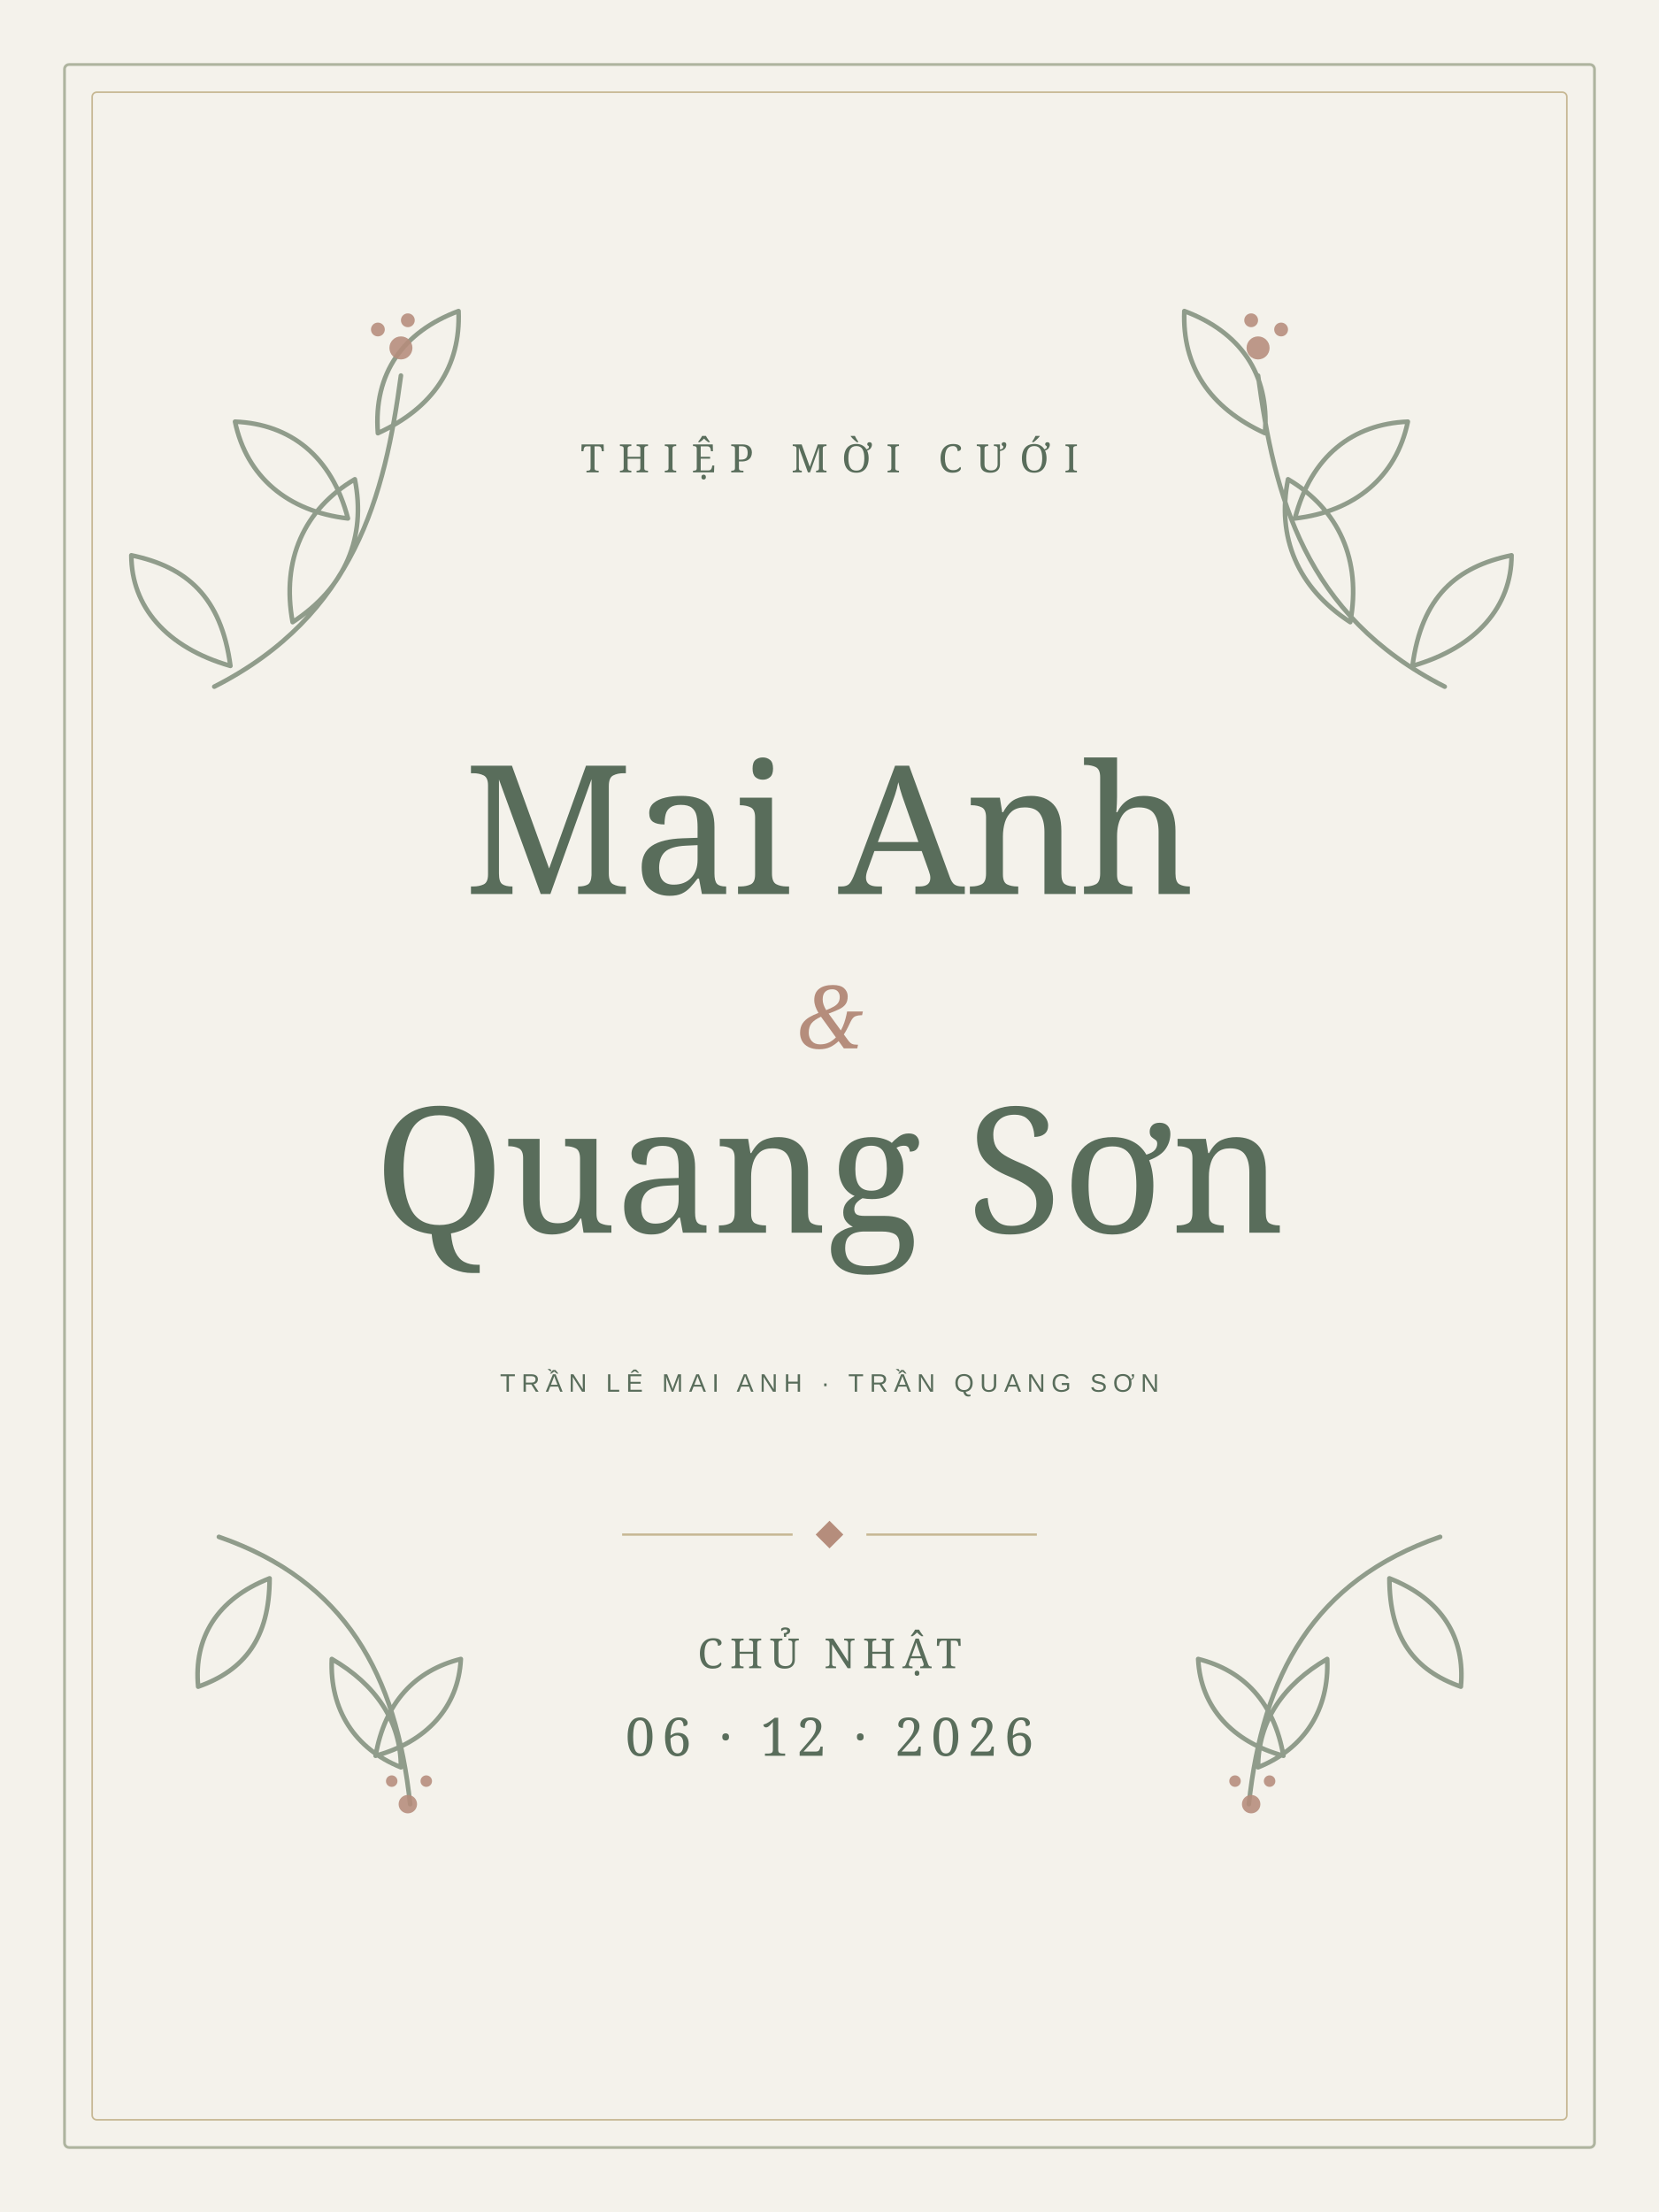
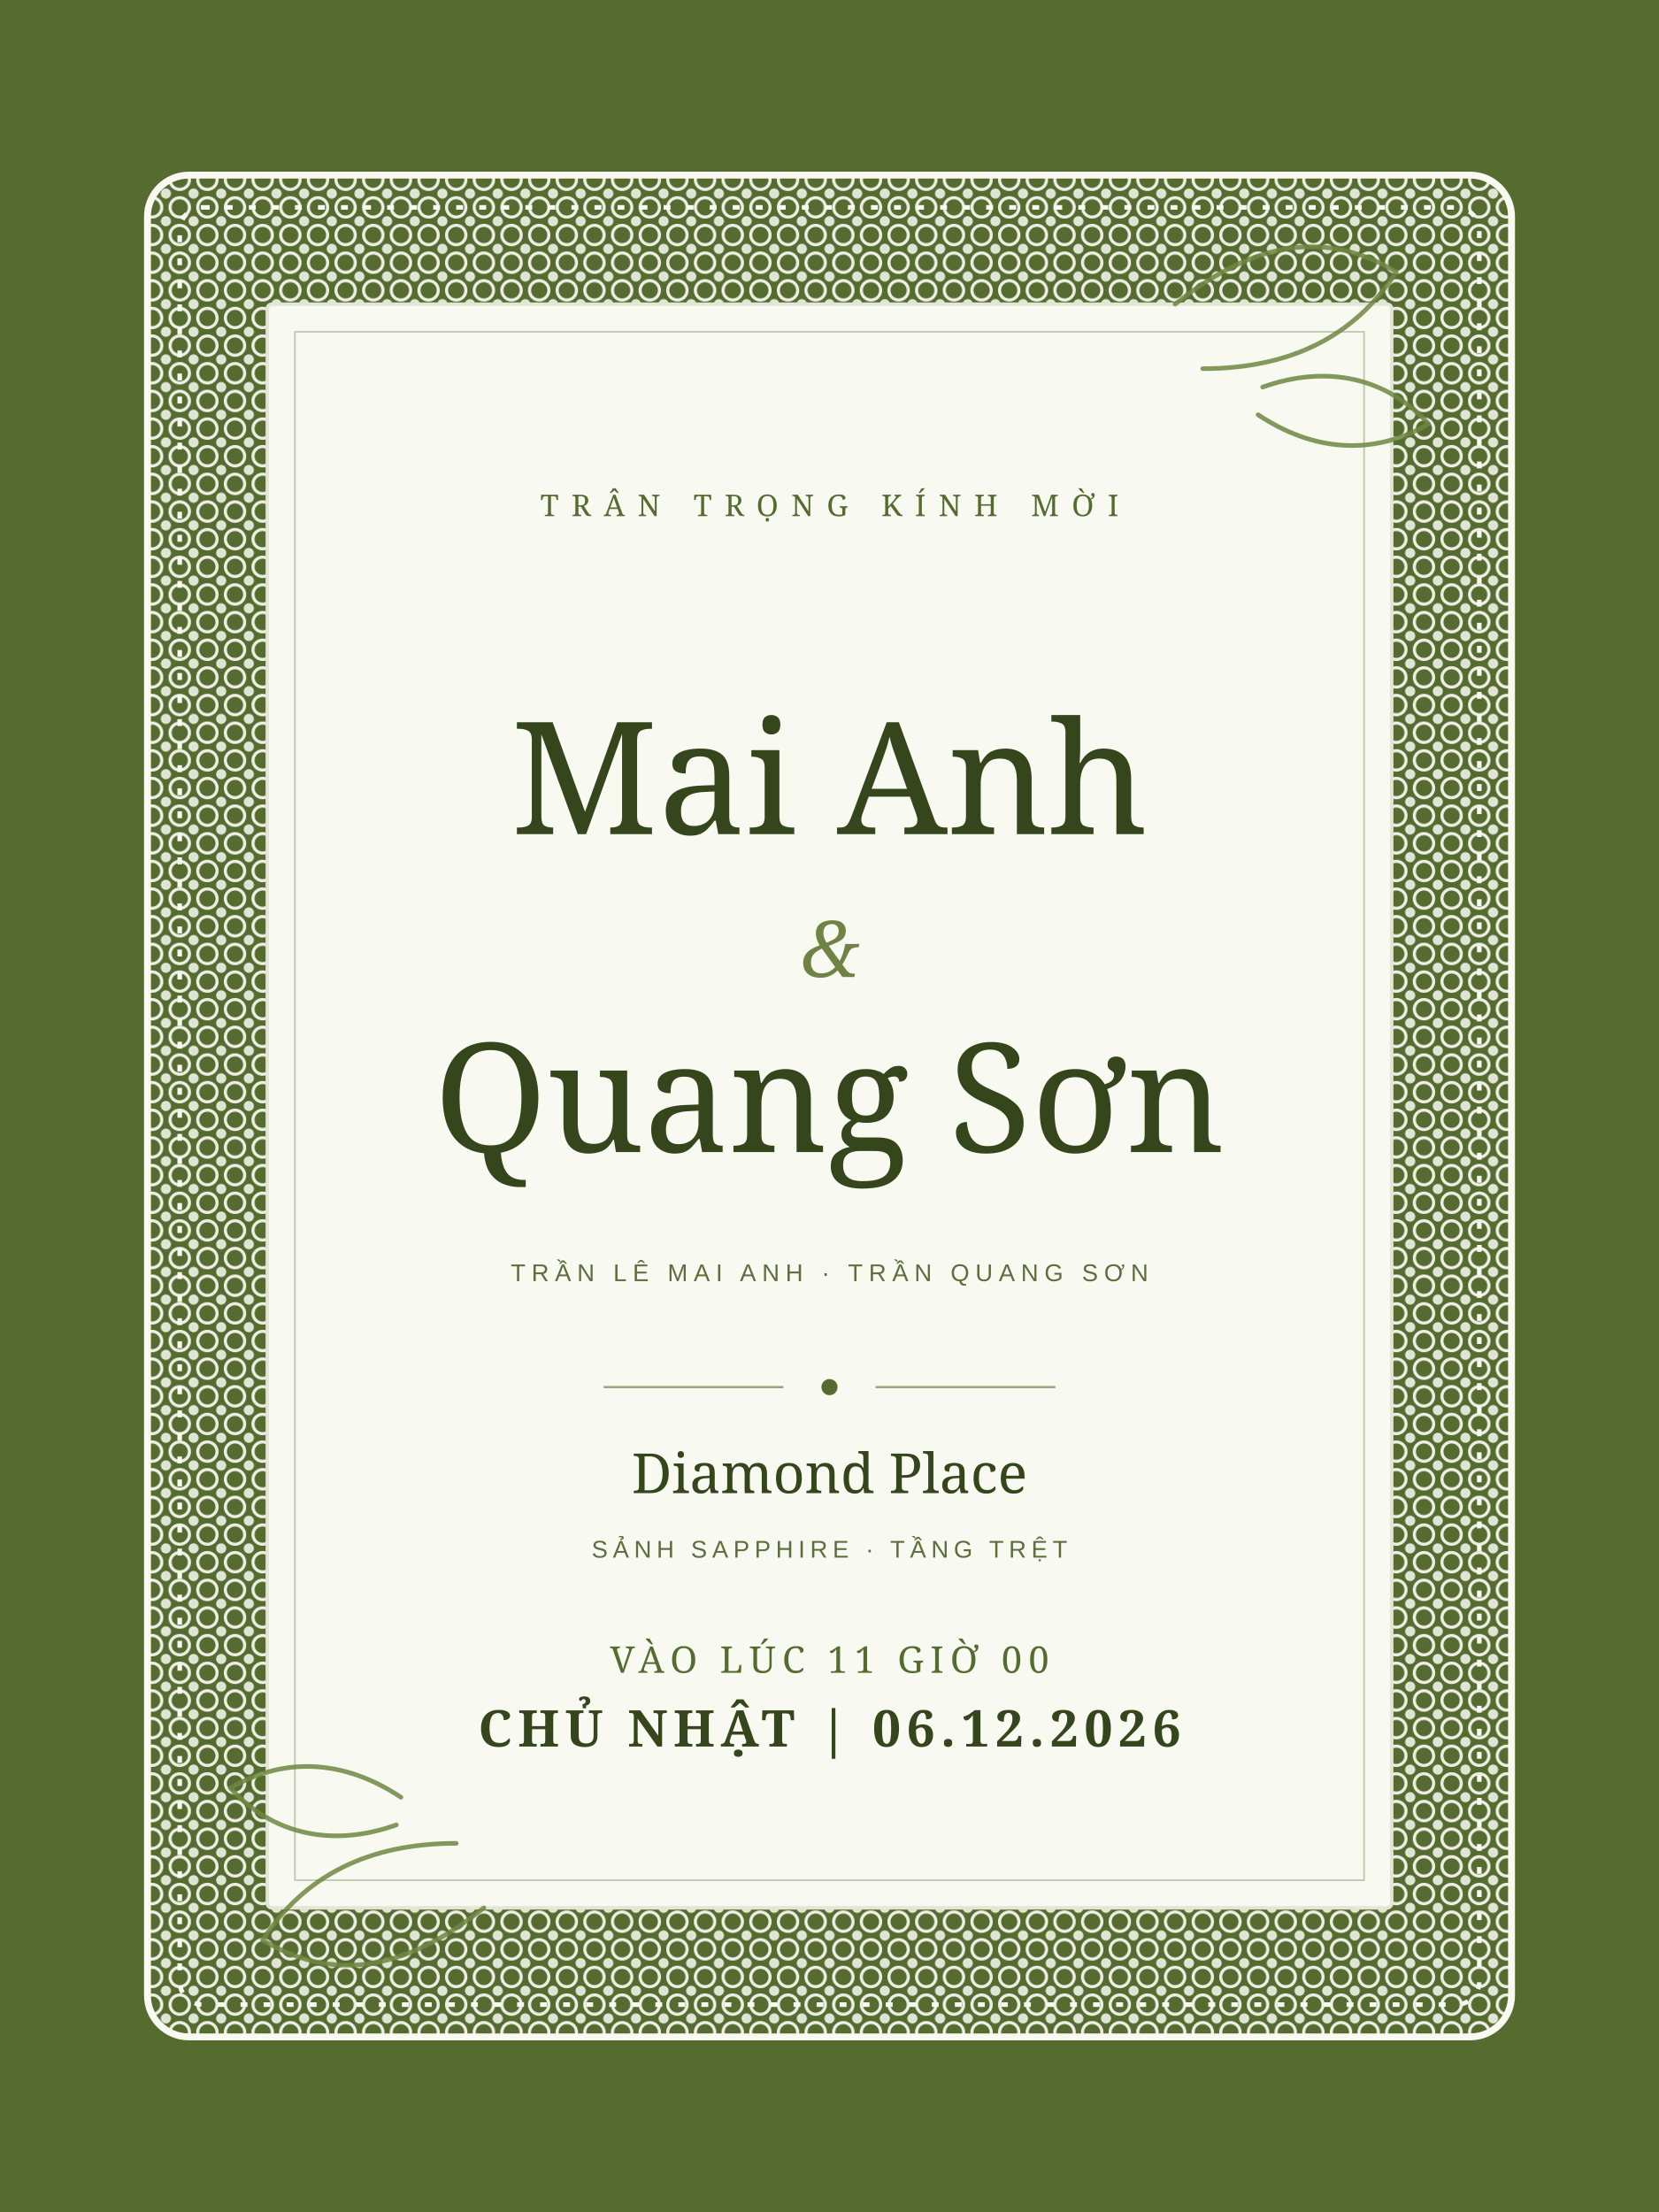
<svg xmlns="http://www.w3.org/2000/svg" width="720" height="960" viewBox="0 0 720 960" role="img" aria-labelledby="title desc">
-   <rect width="720" height="960" fill="#f4f2eb" />
-   <rect x="28" y="28" width="664" height="904" rx="2" fill="none" stroke="#aeb49f" stroke-width="1.2" />
-   <rect x="40" y="40" width="640" height="880" rx="2" fill="none" stroke="#c7b894" stroke-width=".7" />
-   <g fill="none" stroke="#82917e" stroke-width="2" stroke-linecap="round" stroke-linejoin="round" opacity=".88">
-     <path d="M93 298C154 267 167 215 174 163M100 289c-28-8-43-26-43-48 24 5 39 18 43 48Zm27-19c-5-27 5-49 27-62 5 25-4 47-27 62Zm24-45c-26-3-44-18-49-42 24 1 42 15 49 42Zm13-37c-2-26 11-44 35-53 1 24-11 42-35 53Z" />
-     <path d="M627 298c-61-31-74-83-81-135m67 126c28-8 43-26 43-48-24 5-39 18-43 48Zm-27-19c5-27-5-49-27-62-5 25 4 47 27 62Zm-24-45c26-3 44-18 49-42-24 1-42 15-49 42Zm-13-37c2-26-11-44-35-53-1 24 11 42 35 53Z" />
-     <path d="M95 667c55 19 77 60 83 116m-61-98c-23 9-33 26-31 47 20-7 31-21 31-47Zm27 35c-1 22 10 39 30 47 0-20-11-36-30-47Zm19 42c22-6 36-21 37-42-20 5-33 19-37 42Z" />
-     <path d="M625 667c-55 19-77 60-83 116m61-98c23 9 33 26 31 47-20-7-31-21-31-47Zm-27 35c1 22-10 39-30 47 0-20 11-36 30-47Zm-19 42c-22-6-36-21-37-42 20 5 33 19 37 42Z" />
+   <defs>
+     <pattern id="laceMesh" width="12" height="12" patternUnits="userSpaceOnUse">
+       <circle cx="6" cy="6" r="4.2" fill="none" stroke="#f8f9f1" stroke-width="1.35" opacity="0.92" />
+       <circle cx="0" cy="0" r="2.2" fill="#f8f9f1" opacity="0.85" />
+       <circle cx="12" cy="0" r="2.2" fill="#f8f9f1" opacity="0.85" />
+       <circle cx="0" cy="12" r="2.2" fill="#f8f9f1" opacity="0.85" />
+       <circle cx="12" cy="12" r="2.2" fill="#f8f9f1" opacity="0.85" />
+     </pattern>
+   </defs>
+   <rect width="720" height="960" fill="#556B2F" />
+   <rect x="64" y="76" width="592" height="808" rx="18" fill="url(#laceMesh)" stroke="#f8f9f1" stroke-width="3" />
+   <rect x="78" y="90" width="564" height="780" rx="10" fill="none" stroke="#f8f9f1" stroke-width="2" stroke-dasharray="3 7" />
+   <rect x="116" y="132" width="488" height="696" rx="2" fill="#f8f9f1" stroke="#e3e5d5" stroke-width="1.5" />
+   <rect x="128" y="144" width="464" height="672" fill="none" stroke="#556B2F" stroke-width="0.7" opacity="0.35" />
+   <g fill="none" stroke="#6f8742" stroke-width="2" stroke-linecap="round" stroke-linejoin="round" opacity="0.85">
+     <path d="M510 132c35-28 66-32 96-14-18 28-46 42-84 42" />
+     <path d="M548 168c28-10 54-4 72 16-24 14-50 12-74-4" />
+     <path d="M210 828c-35 28-66 32-96 14 18-28 46-42 84-42" />
+     <path d="M172 792c-28 10-54 4-72-16 24-14 50-12 74 4" />
  </g>
-   <g fill="#b58d7c" opacity=".88">
-     <circle cx="174" cy="151" r="5" />
-     <circle cx="177" cy="139" r="3" />
-     <circle cx="164" cy="143" r="3" />
-     <circle cx="546" cy="151" r="5" />
-     <circle cx="543" cy="139" r="3" />
-     <circle cx="556" cy="143" r="3" />
-     <circle cx="177" cy="783" r="4" />
-     <circle cx="170" cy="773" r="2.5" />
-     <circle cx="185" cy="773" r="2.5" />
-     <circle cx="543" cy="783" r="4" />
-     <circle cx="536" cy="773" r="2.5" />
-     <circle cx="551" cy="773" r="2.5" />
+   <g fill="#35451c" text-anchor="middle">
+     <text x="360" y="224" font-family="Georgia,serif" font-size="13" letter-spacing="5.5" fill="#556B2F">TRÂN TRỌNG KÍNH MỜI</text>
+     <text x="360" y="362" font-family="Georgia,serif" font-size="68" font-weight="400">Mai Anh</text>
+     <text x="360" y="424" fill="#6f8444" font-family="Georgia,serif" font-size="34" font-style="italic">&amp;</text>
+     <text x="360" y="500" font-family="Georgia,serif" font-size="66" font-weight="400">Quang Sơn</text>
+     <text x="360" y="556" font-family="Arial,sans-serif" font-size="10.5" letter-spacing="2.6" fill="#5d6e3e">TRẦN LÊ MAI ANH · TRẦN QUANG SƠN</text>
  </g>
-   <g fill="#596d5b" text-anchor="middle">
-     <text x="360" y="205" font-family="Georgia,serif" font-size="17" letter-spacing="6">THIỆP MỜI CƯỚI</text>
-     <text x="360" y="388" font-family="Georgia,serif" font-size="78" font-weight="400">Mai Anh</text>
-     <text x="360" y="455" fill="#b58d7c" font-family="Georgia,serif" font-size="38" font-style="italic">&amp;</text>
-     <text x="360" y="535" font-family="Georgia,serif" font-size="76" font-weight="400">Quang Sơn</text>
-     <text x="360" y="604" font-family="Arial,sans-serif" font-size="11" letter-spacing="2.6">TRẦN LÊ MAI ANH · TRẦN QUANG SƠN</text>
-   </g>
-   <path d="M270 666h74m32 0h74" stroke="#c7b894" stroke-width="1" />
-   <path d="m360 660 6 6-6 6-6-6 6-6Z" fill="#b58d7c" />
-   <g fill="#596d5b" text-anchor="middle">
-     <text x="360" y="724" font-family="Georgia,serif" font-size="18" letter-spacing="3">CHỦ NHẬT</text>
-     <text x="360" y="762" font-family="Georgia,serif" font-size="23" letter-spacing="3">06 · 12 · 2026</text>
+   <path d="M262 602h78m40 0h78" stroke="#9aa87d" stroke-width="1" />
+   <circle cx="360" cy="602" r="3.5" fill="#556B2F" />
+   <g fill="#35451c" text-anchor="middle">
+     <text x="360" y="648" font-family="Georgia,serif" font-size="24" font-weight="500">Diamond Place</text>
+     <text x="360" y="676" font-family="Arial,sans-serif" font-size="10.5" letter-spacing="2.2" fill="#5d6e3e">SẢNH SAPPHIRE · TẦNG TRỆT</text>
+     <text x="360" y="726" font-family="Georgia,serif" font-size="16" letter-spacing="2.8" fill="#556B2F">VÀO LÚC 11 GIỜ 00</text>
+     <text x="360" y="758" font-family="Georgia,serif" font-size="22" font-weight="600" letter-spacing="2.5">CHỦ NHẬT | 06.12.2026</text>
  </g>
</svg>
